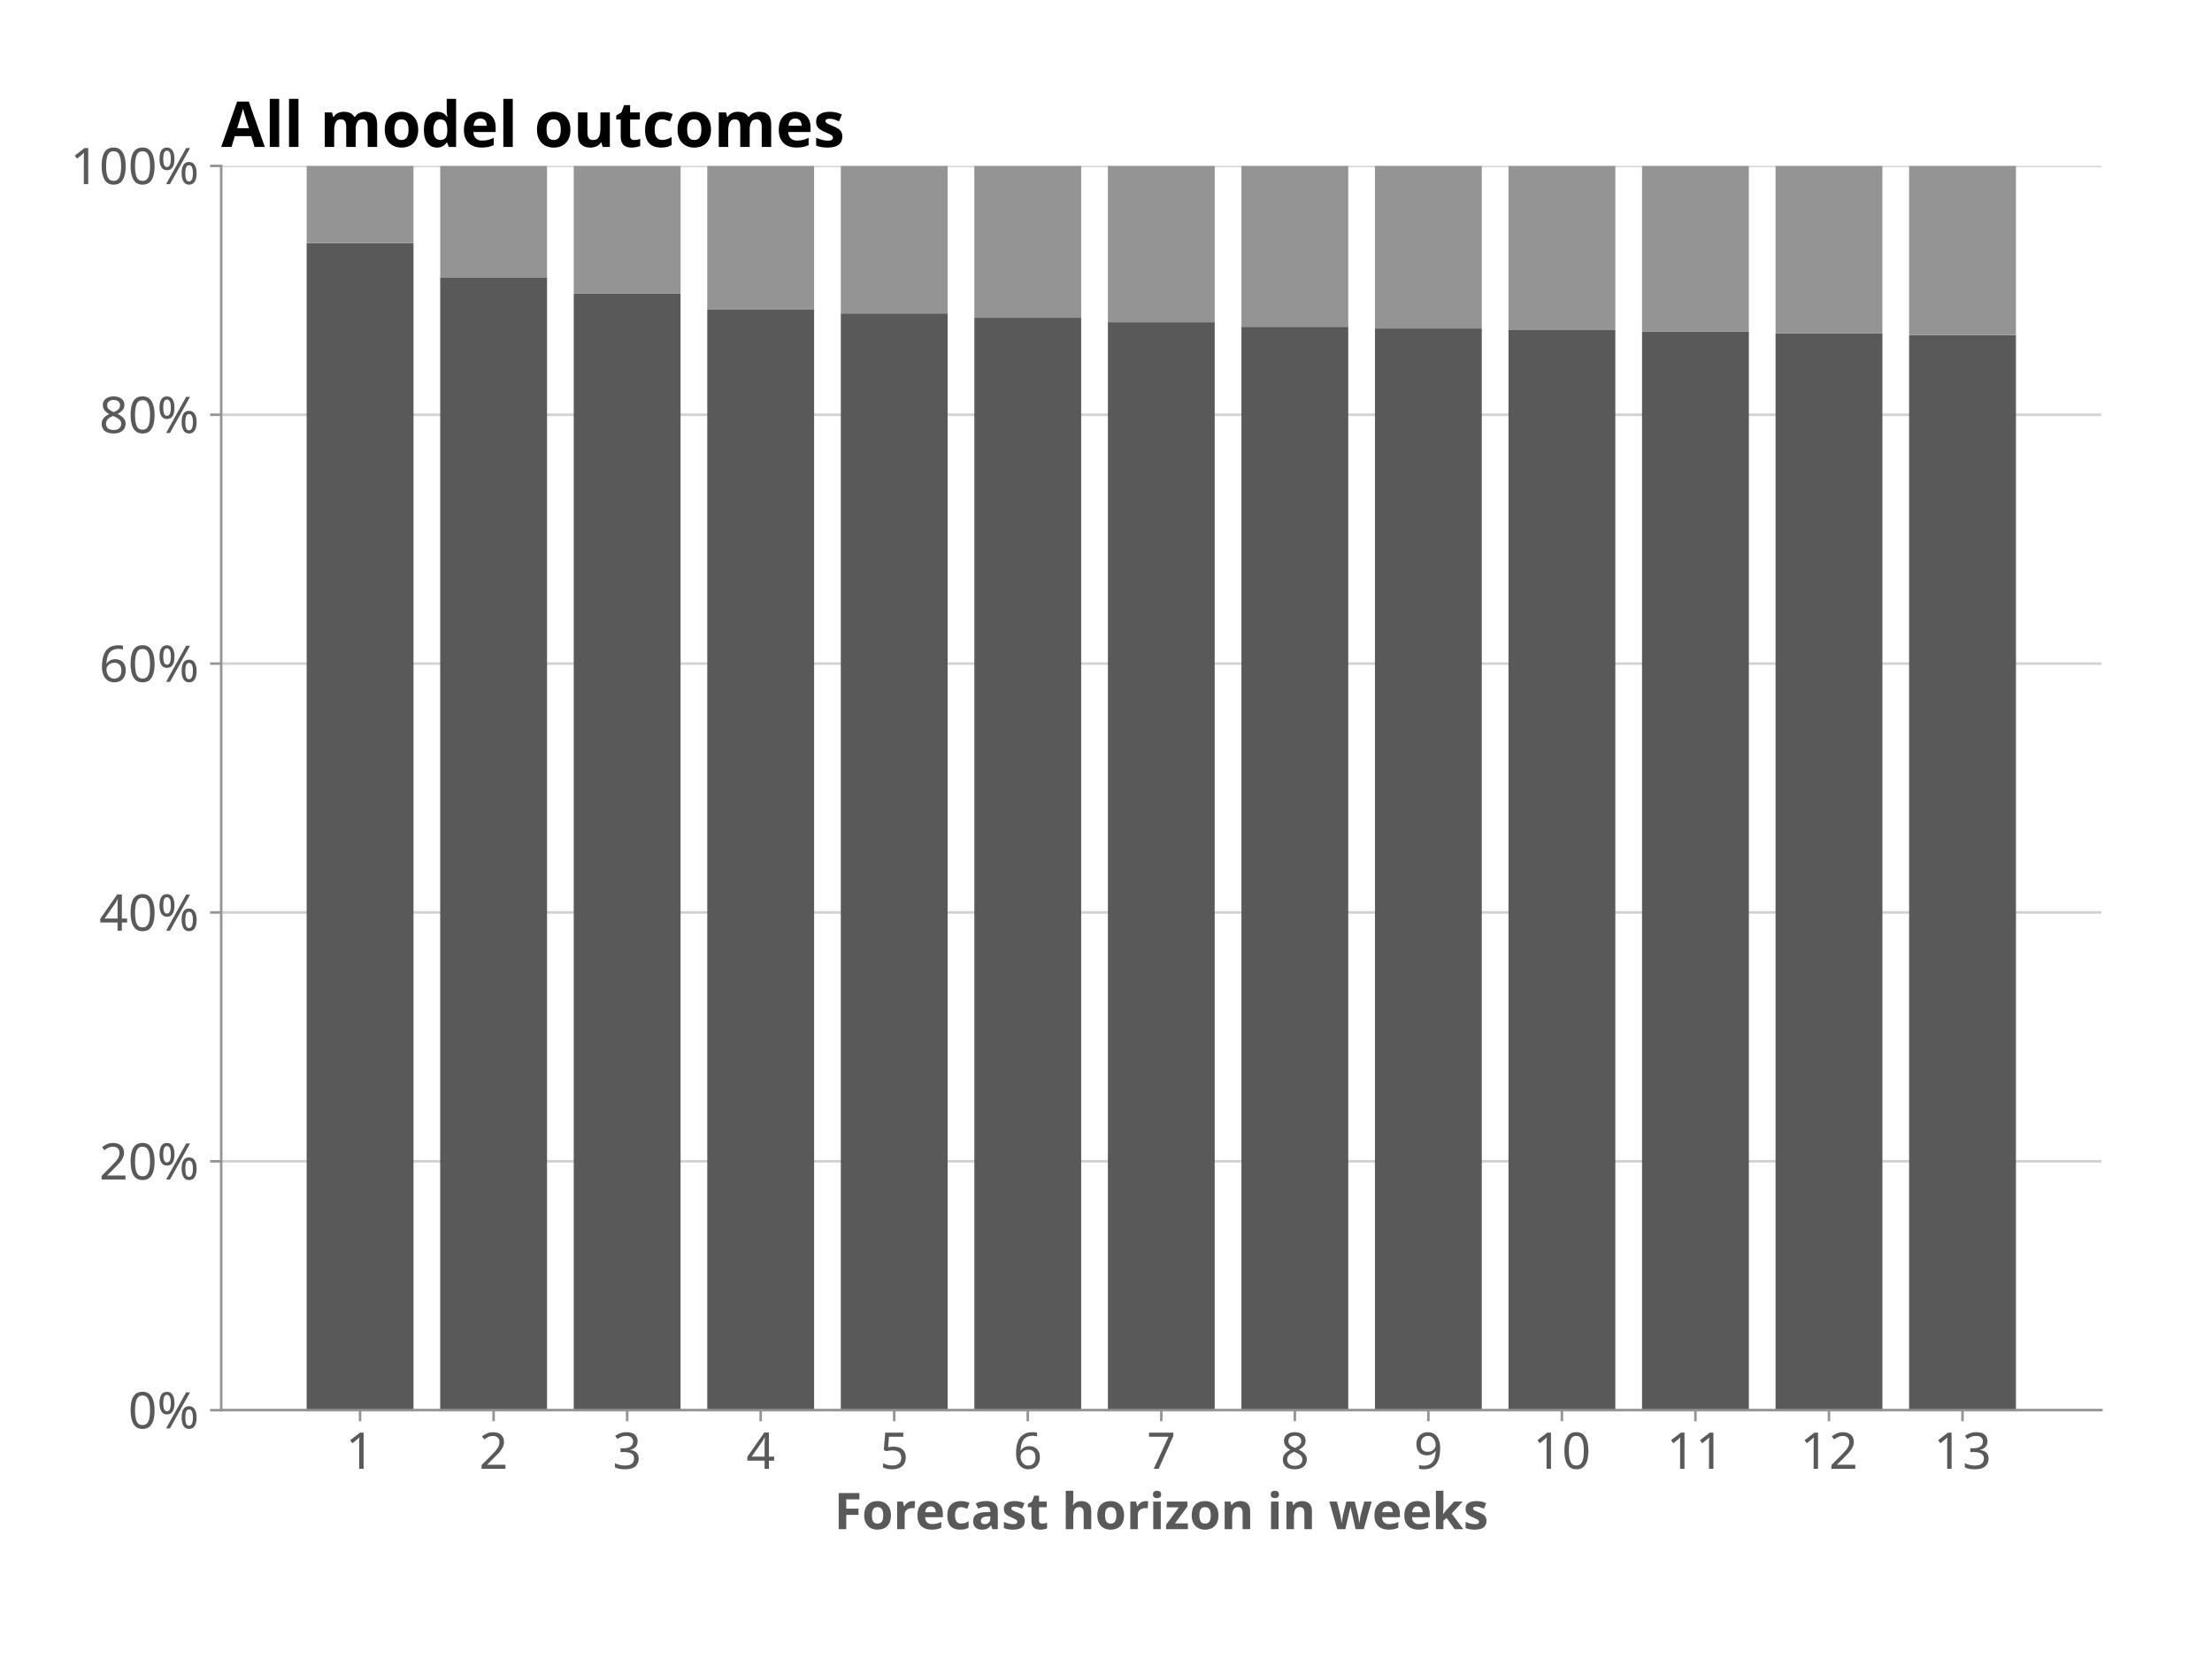
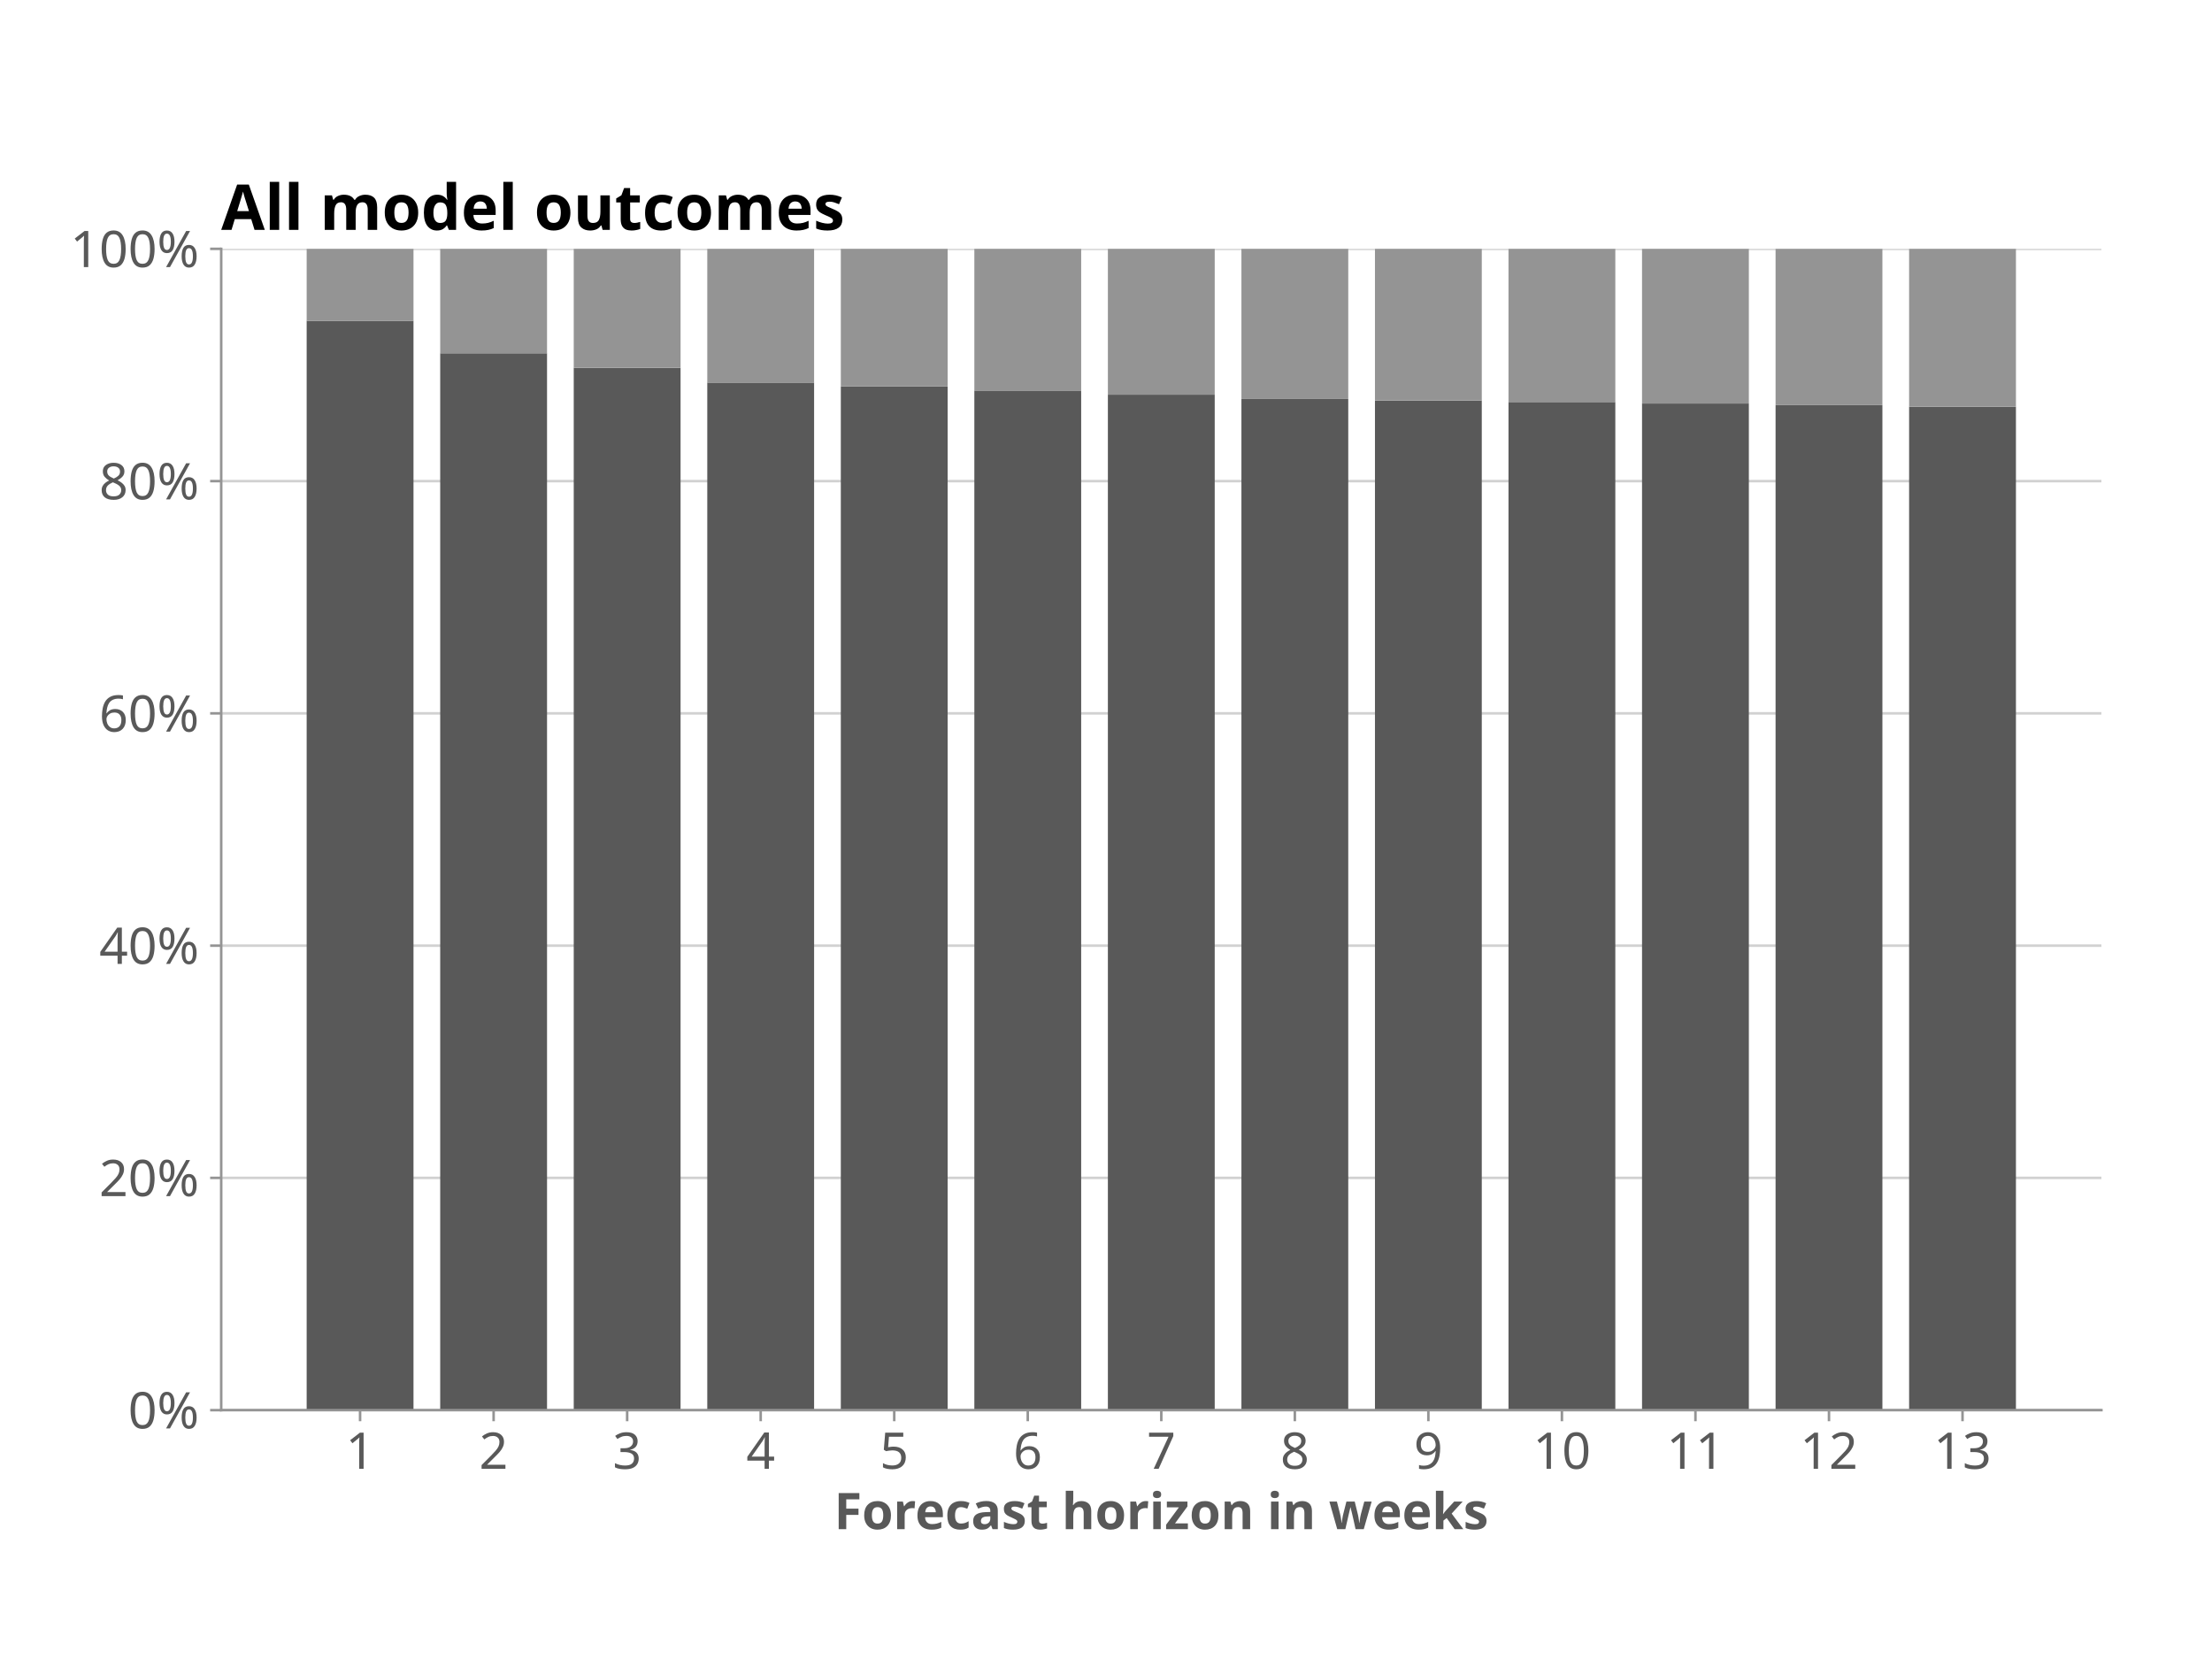
<svg xmlns="http://www.w3.org/2000/svg" xmlns:xlink="http://www.w3.org/1999/xlink" width="699.84px" height="524.88px" viewBox="0 0 699.84 524.88" version="1.1">
  <defs>
    <style type="text/css">*{stroke-linejoin: round; stroke-linecap: butt}</style>
  </defs>
  <g id="figure-forecast_truefalse_summary-rw">
    <g id="patch_1">
      <path d="M 0 524.88  L 699.84 524.88  L 699.84 0  L 0 0  z " style="fill: #ffffff" />
    </g>
    <g id="axis-forecast_truefalse_summary-rw">
      <g id="patch_2">
-         <path d="M 69.984 446.148  L 664.848 446.148  L 664.848 52.488  L 69.984 52.488  z " style="fill: #ffffff" />
+         <path d="M 69.984 446.148  L 664.848 446.148  L 664.848 78.732  L 69.984 78.732  z " style="fill: #ffffff" />
      </g>
      <g id="matplotlib.axis_1">
        <g id="xtick_1">
          <g id="line2d_1">
            <defs>
-               <path id="m232bc88488" d="M 0 0  L 0 3.5  " style="stroke: #949494; stroke-width: 0.8" />
+               <path id="m94638891dd" d="M 0 0  L 0 3.5  " style="stroke: #949494; stroke-width: 0.8" />
            </defs>
            <g>
-               <use xlink:href="#m232bc88488" x="113.923" y="446.148" style="fill: #949494; stroke: #949494; stroke-width: 0.8" />
+               <use xlink:href="#m94638891dd" x="113.923" y="446.148" style="fill: #949494; stroke: #949494; stroke-width: 0.8" />
            </g>
          </g>
          <g id="text_1">
            <text style="font-weight: 300; font-size: 16px; font-family: 'Source Sans 3', sans-serif; text-anchor: middle; fill: #595959" x="113.923" y="464.7" transform="rotate(-0 113.9228 464.7005)">1</text>
          </g>
        </g>
        <g id="xtick_2">
          <g id="line2d_2">
            <g>
-               <use xlink:href="#m232bc88488" x="156.172" y="446.148" style="fill: #949494; stroke: #949494; stroke-width: 0.8" />
+               <use xlink:href="#m94638891dd" x="156.172" y="446.148" style="fill: #949494; stroke: #949494; stroke-width: 0.8" />
            </g>
          </g>
          <g id="text_2">
            <text style="font-weight: 300; font-size: 16px; font-family: 'Source Sans 3', sans-serif; text-anchor: middle; fill: #595959" x="156.172" y="464.7" transform="rotate(-0 156.1717 464.7005)">2</text>
          </g>
        </g>
        <g id="xtick_3">
          <g id="line2d_3">
            <g>
-               <use xlink:href="#m232bc88488" x="198.421" y="446.148" style="fill: #949494; stroke: #949494; stroke-width: 0.8" />
+               <use xlink:href="#m94638891dd" x="198.421" y="446.148" style="fill: #949494; stroke: #949494; stroke-width: 0.8" />
            </g>
          </g>
          <g id="text_3">
            <text style="font-weight: 300; font-size: 16px; font-family: 'Source Sans 3', sans-serif; text-anchor: middle; fill: #595959" x="198.421" y="464.7" transform="rotate(-0 198.4205 464.7005)">3</text>
          </g>
        </g>
        <g id="xtick_4">
          <g id="line2d_4">
            <g>
-               <use xlink:href="#m232bc88488" x="240.669" y="446.148" style="fill: #949494; stroke: #949494; stroke-width: 0.8" />
+               <use xlink:href="#m94638891dd" x="240.669" y="446.148" style="fill: #949494; stroke: #949494; stroke-width: 0.8" />
            </g>
          </g>
          <g id="text_4">
            <text style="font-weight: 300; font-size: 16px; font-family: 'Source Sans 3', sans-serif; text-anchor: middle; fill: #595959" x="240.669" y="464.7" transform="rotate(-0 240.6694 464.7005)">4</text>
          </g>
        </g>
        <g id="xtick_5">
          <g id="line2d_5">
            <g>
-               <use xlink:href="#m232bc88488" x="282.918" y="446.148" style="fill: #949494; stroke: #949494; stroke-width: 0.8" />
+               <use xlink:href="#m94638891dd" x="282.918" y="446.148" style="fill: #949494; stroke: #949494; stroke-width: 0.8" />
            </g>
          </g>
          <g id="text_5">
            <text style="font-weight: 300; font-size: 16px; font-family: 'Source Sans 3', sans-serif; text-anchor: middle; fill: #595959" x="282.918" y="464.7" transform="rotate(-0 282.9183 464.7005)">5</text>
          </g>
        </g>
        <g id="xtick_6">
          <g id="line2d_6">
            <g>
-               <use xlink:href="#m232bc88488" x="325.167" y="446.148" style="fill: #949494; stroke: #949494; stroke-width: 0.8" />
+               <use xlink:href="#m94638891dd" x="325.167" y="446.148" style="fill: #949494; stroke: #949494; stroke-width: 0.8" />
            </g>
          </g>
          <g id="text_6">
            <text style="font-weight: 300; font-size: 16px; font-family: 'Source Sans 3', sans-serif; text-anchor: middle; fill: #595959" x="325.167" y="464.7" transform="rotate(-0 325.1671 464.7005)">6</text>
          </g>
        </g>
        <g id="xtick_7">
          <g id="line2d_7">
            <g>
-               <use xlink:href="#m232bc88488" x="367.416" y="446.148" style="fill: #949494; stroke: #949494; stroke-width: 0.8" />
+               <use xlink:href="#m94638891dd" x="367.416" y="446.148" style="fill: #949494; stroke: #949494; stroke-width: 0.8" />
            </g>
          </g>
          <g id="text_7">
            <text style="font-weight: 300; font-size: 16px; font-family: 'Source Sans 3', sans-serif; text-anchor: middle; fill: #595959" x="367.416" y="464.7" transform="rotate(-0 367.416 464.7005)">7</text>
          </g>
        </g>
        <g id="xtick_8">
          <g id="line2d_8">
            <g>
-               <use xlink:href="#m232bc88488" x="409.665" y="446.148" style="fill: #949494; stroke: #949494; stroke-width: 0.8" />
+               <use xlink:href="#m94638891dd" x="409.665" y="446.148" style="fill: #949494; stroke: #949494; stroke-width: 0.8" />
            </g>
          </g>
          <g id="text_8">
            <text style="font-weight: 300; font-size: 16px; font-family: 'Source Sans 3', sans-serif; text-anchor: middle; fill: #595959" x="409.665" y="464.7" transform="rotate(-0 409.6649 464.7005)">8</text>
          </g>
        </g>
        <g id="xtick_9">
          <g id="line2d_9">
            <g>
-               <use xlink:href="#m232bc88488" x="451.914" y="446.148" style="fill: #949494; stroke: #949494; stroke-width: 0.8" />
+               <use xlink:href="#m94638891dd" x="451.914" y="446.148" style="fill: #949494; stroke: #949494; stroke-width: 0.8" />
            </g>
          </g>
          <g id="text_9">
            <text style="font-weight: 300; font-size: 16px; font-family: 'Source Sans 3', sans-serif; text-anchor: middle; fill: #595959" x="451.914" y="464.7" transform="rotate(-0 451.9137 464.7005)">9</text>
          </g>
        </g>
        <g id="xtick_10">
          <g id="line2d_10">
            <g>
-               <use xlink:href="#m232bc88488" x="494.163" y="446.148" style="fill: #949494; stroke: #949494; stroke-width: 0.8" />
+               <use xlink:href="#m94638891dd" x="494.163" y="446.148" style="fill: #949494; stroke: #949494; stroke-width: 0.8" />
            </g>
          </g>
          <g id="text_10">
            <text style="font-weight: 300; font-size: 16px; font-family: 'Source Sans 3', sans-serif; text-anchor: middle; fill: #595959" x="494.163" y="464.7" transform="rotate(-0 494.1626 464.7005)">10</text>
          </g>
        </g>
        <g id="xtick_11">
          <g id="line2d_11">
            <g>
-               <use xlink:href="#m232bc88488" x="536.411" y="446.148" style="fill: #949494; stroke: #949494; stroke-width: 0.8" />
+               <use xlink:href="#m94638891dd" x="536.411" y="446.148" style="fill: #949494; stroke: #949494; stroke-width: 0.8" />
            </g>
          </g>
          <g id="text_11">
            <text style="font-weight: 300; font-size: 16px; font-family: 'Source Sans 3', sans-serif; text-anchor: middle; fill: #595959" x="536.411" y="464.7" transform="rotate(-0 536.4115 464.7005)">11</text>
          </g>
        </g>
        <g id="xtick_12">
          <g id="line2d_12">
            <g>
-               <use xlink:href="#m232bc88488" x="578.66" y="446.148" style="fill: #949494; stroke: #949494; stroke-width: 0.8" />
+               <use xlink:href="#m94638891dd" x="578.66" y="446.148" style="fill: #949494; stroke: #949494; stroke-width: 0.8" />
            </g>
          </g>
          <g id="text_12">
            <text style="font-weight: 300; font-size: 16px; font-family: 'Source Sans 3', sans-serif; text-anchor: middle; fill: #595959" x="578.66" y="464.7" transform="rotate(-0 578.6603 464.7005)">12</text>
          </g>
        </g>
        <g id="xtick_13">
          <g id="line2d_13">
            <g>
-               <use xlink:href="#m232bc88488" x="620.909" y="446.148" style="fill: #949494; stroke: #949494; stroke-width: 0.8" />
+               <use xlink:href="#m94638891dd" x="620.909" y="446.148" style="fill: #949494; stroke: #949494; stroke-width: 0.8" />
            </g>
          </g>
          <g id="text_13">
            <text style="font-weight: 300; font-size: 16px; font-family: 'Source Sans 3', sans-serif; text-anchor: middle; fill: #595959" x="620.909" y="464.7" transform="rotate(-0 620.9092 464.7005)">13</text>
          </g>
        </g>
        <g id="text_14">
          <text style="font-weight: 600; font-size: 16px; font-family: 'Source Sans 3', sans-serif; text-anchor: middle; fill: #595959" x="367.416" y="483.805" transform="rotate(-0 367.416 483.8055)">Forecast horizon in weeks</text>
        </g>
      </g>
      <g id="matplotlib.axis_2">
        <g id="ytick_1">
          <g id="line2d_14">
-             <path d="M 69.984 446.148  L 664.848 446.148  " clip-path="url(#p9860b0915b)" style="fill: none; stroke: #d1d1d1; stroke-width: 0.8; stroke-linecap: square" />
+             <path d="M 69.984 446.148  L 664.848 446.148  " clip-path="url(#p69b174e03c)" style="fill: none; stroke: #d1d1d1; stroke-width: 0.8; stroke-linecap: square" />
          </g>
          <g id="line2d_15">
            <defs>
-               <path id="m76c4113c36" d="M 0 0  L -3.5 0  " style="stroke: #949494; stroke-width: 0.8" />
+               <path id="m3d545cd81b" d="M 0 0  L -3.5 0  " style="stroke: #949494; stroke-width: 0.8" />
            </defs>
            <g>
-               <use xlink:href="#m76c4113c36" x="69.984" y="446.148" style="fill: #949494; stroke: #949494; stroke-width: 0.8" />
+               <use xlink:href="#m3d545cd81b" x="69.984" y="446.148" style="fill: #949494; stroke: #949494; stroke-width: 0.8" />
            </g>
          </g>
          <g id="text_15">
            <text style="font-weight: 300; font-size: 16px; font-family: 'Source Sans 3', sans-serif; text-anchor: end; fill: #595959" x="62.984" y="451.924" transform="rotate(-0 62.984 451.9242)">0%</text>
          </g>
        </g>
        <g id="ytick_2">
          <g id="line2d_16">
-             <path d="M 69.984 367.416  L 664.848 367.416  " clip-path="url(#p9860b0915b)" style="fill: none; stroke: #d1d1d1; stroke-width: 0.8; stroke-linecap: square" />
+             <path d="M 69.984 372.665  L 664.848 372.665  " clip-path="url(#p69b174e03c)" style="fill: none; stroke: #d1d1d1; stroke-width: 0.8; stroke-linecap: square" />
          </g>
          <g id="line2d_17">
            <g>
-               <use xlink:href="#m76c4113c36" x="69.984" y="367.416" style="fill: #949494; stroke: #949494; stroke-width: 0.8" />
+               <use xlink:href="#m3d545cd81b" x="69.984" y="372.665" style="fill: #949494; stroke: #949494; stroke-width: 0.8" />
            </g>
          </g>
          <g id="text_16">
-             <text style="font-weight: 300; font-size: 16px; font-family: 'Source Sans 3', sans-serif; text-anchor: end; fill: #595959" x="62.984" y="373.192" transform="rotate(-0 62.984 373.1923)">20%</text>
+             <text style="font-weight: 300; font-size: 16px; font-family: 'Source Sans 3', sans-serif; text-anchor: end; fill: #595959" x="62.984" y="378.441" transform="rotate(-0 62.984 378.4411)">20%</text>
          </g>
        </g>
        <g id="ytick_3">
          <g id="line2d_18">
-             <path d="M 69.984 288.684  L 664.848 288.684  " clip-path="url(#p9860b0915b)" style="fill: none; stroke: #d1d1d1; stroke-width: 0.8; stroke-linecap: square" />
+             <path d="M 69.984 299.182  L 664.848 299.182  " clip-path="url(#p69b174e03c)" style="fill: none; stroke: #d1d1d1; stroke-width: 0.8; stroke-linecap: square" />
          </g>
          <g id="line2d_19">
            <g>
-               <use xlink:href="#m76c4113c36" x="69.984" y="288.684" style="fill: #949494; stroke: #949494; stroke-width: 0.8" />
+               <use xlink:href="#m3d545cd81b" x="69.984" y="299.182" style="fill: #949494; stroke: #949494; stroke-width: 0.8" />
            </g>
          </g>
          <g id="text_17">
-             <text style="font-weight: 300; font-size: 16px; font-family: 'Source Sans 3', sans-serif; text-anchor: end; fill: #595959" x="62.984" y="294.46" transform="rotate(-0 62.984 294.4602)">40%</text>
+             <text style="font-weight: 300; font-size: 16px; font-family: 'Source Sans 3', sans-serif; text-anchor: end; fill: #595959" x="62.984" y="304.958" transform="rotate(-0 62.984 304.9579)">40%</text>
          </g>
        </g>
        <g id="ytick_4">
          <g id="line2d_20">
-             <path d="M 69.984 209.952  L 664.848 209.952  " clip-path="url(#p9860b0915b)" style="fill: none; stroke: #d1d1d1; stroke-width: 0.8; stroke-linecap: square" />
+             <path d="M 69.984 225.698  L 664.848 225.698  " clip-path="url(#p69b174e03c)" style="fill: none; stroke: #d1d1d1; stroke-width: 0.8; stroke-linecap: square" />
          </g>
          <g id="line2d_21">
            <g>
-               <use xlink:href="#m76c4113c36" x="69.984" y="209.952" style="fill: #949494; stroke: #949494; stroke-width: 0.8" />
+               <use xlink:href="#m3d545cd81b" x="69.984" y="225.698" style="fill: #949494; stroke: #949494; stroke-width: 0.8" />
            </g>
          </g>
          <g id="text_18">
-             <text style="font-weight: 300; font-size: 16px; font-family: 'Source Sans 3', sans-serif; text-anchor: end; fill: #595959" x="62.984" y="215.728" transform="rotate(-0 62.984 215.7283)">60%</text>
+             <text style="font-weight: 300; font-size: 16px; font-family: 'Source Sans 3', sans-serif; text-anchor: end; fill: #595959" x="62.984" y="231.475" transform="rotate(-0 62.984 231.4746)">60%</text>
          </g>
        </g>
        <g id="ytick_5">
          <g id="line2d_22">
-             <path d="M 69.984 131.22  L 664.848 131.22  " clip-path="url(#p9860b0915b)" style="fill: none; stroke: #d1d1d1; stroke-width: 0.8; stroke-linecap: square" />
+             <path d="M 69.984 152.215  L 664.848 152.215  " clip-path="url(#p69b174e03c)" style="fill: none; stroke: #d1d1d1; stroke-width: 0.8; stroke-linecap: square" />
          </g>
          <g id="line2d_23">
            <g>
-               <use xlink:href="#m76c4113c36" x="69.984" y="131.22" style="fill: #949494; stroke: #949494; stroke-width: 0.8" />
+               <use xlink:href="#m3d545cd81b" x="69.984" y="152.215" style="fill: #949494; stroke: #949494; stroke-width: 0.8" />
            </g>
          </g>
          <g id="text_19">
-             <text style="font-weight: 300; font-size: 16px; font-family: 'Source Sans 3', sans-serif; text-anchor: end; fill: #595959" x="62.984" y="136.996" transform="rotate(-0 62.984 136.9963)">80%</text>
+             <text style="font-weight: 300; font-size: 16px; font-family: 'Source Sans 3', sans-serif; text-anchor: end; fill: #595959" x="62.984" y="157.991" transform="rotate(-0 62.984 157.9914)">80%</text>
          </g>
        </g>
        <g id="ytick_6">
          <g id="line2d_24">
-             <path d="M 69.984 52.488  L 664.848 52.488  " clip-path="url(#p9860b0915b)" style="fill: none; stroke: #d1d1d1; stroke-width: 0.8; stroke-linecap: square" />
+             <path d="M 69.984 78.732  L 664.848 78.732  " clip-path="url(#p69b174e03c)" style="fill: none; stroke: #d1d1d1; stroke-width: 0.8; stroke-linecap: square" />
          </g>
          <g id="line2d_25">
            <g>
-               <use xlink:href="#m76c4113c36" x="69.984" y="52.488" style="fill: #949494; stroke: #949494; stroke-width: 0.8" />
+               <use xlink:href="#m3d545cd81b" x="69.984" y="78.732" style="fill: #949494; stroke: #949494; stroke-width: 0.8" />
            </g>
          </g>
          <g id="text_20">
-             <text style="font-weight: 300; font-size: 16px; font-family: 'Source Sans 3', sans-serif; text-anchor: end; fill: #595959" x="62.984" y="58.264" transform="rotate(-0 62.984 58.26425)">100%</text>
+             <text style="font-weight: 300; font-size: 16px; font-family: 'Source Sans 3', sans-serif; text-anchor: end; fill: #595959" x="62.984" y="84.508" transform="rotate(-0 62.984 84.50825)">100%</text>
          </g>
        </g>
      </g>
      <g id="FillBetweenPolyCollection_1">
-         <path d="M 97.023 446.148  L 97.023 76.862  L 130.822 76.862  L 130.822 446.148  L 130.822 446.148  L 97.023 446.148  z " clip-path="url(#p9860b0915b)" style="fill: #595959" />
+         <path d="M 97.023 446.148  L 97.023 101.481  L 130.822 101.481  L 130.822 446.148  L 130.822 446.148  L 97.023 446.148  z " clip-path="url(#p69b174e03c)" style="fill: #595959" />
      </g>
      <g id="FillBetweenPolyCollection_2">
-         <path d="M 97.023 52.488  L 97.023 76.862  L 130.822 76.862  L 130.822 52.488  L 130.822 52.488  L 97.023 52.488  z " clip-path="url(#p9860b0915b)" style="fill: #949494" />
+         <path d="M 97.023 78.732  L 97.023 101.481  L 130.822 101.481  L 130.822 78.732  L 130.822 78.732  L 97.023 78.732  z " clip-path="url(#p69b174e03c)" style="fill: #949494" />
      </g>
      <g id="FillBetweenPolyCollection_3">
-         <path d="M 139.272 446.148  L 139.272 87.892  L 173.071 87.892  L 173.071 446.148  L 173.071 446.148  L 139.272 446.148  z " clip-path="url(#p9860b0915b)" style="fill: #595959" />
+         <path d="M 139.272 446.148  L 139.272 111.776  L 173.071 111.776  L 173.071 446.148  L 173.071 446.148  L 139.272 446.148  z " clip-path="url(#p69b174e03c)" style="fill: #595959" />
      </g>
      <g id="FillBetweenPolyCollection_4">
-         <path d="M 139.272 52.488  L 139.272 87.892  L 173.071 87.892  L 173.071 52.488  L 173.071 52.488  L 139.272 52.488  z " clip-path="url(#p9860b0915b)" style="fill: #949494" />
+         <path d="M 139.272 78.732  L 139.272 111.776  L 173.071 111.776  L 173.071 78.732  L 173.071 78.732  L 139.272 78.732  z " clip-path="url(#p69b174e03c)" style="fill: #949494" />
      </g>
      <g id="FillBetweenPolyCollection_5">
-         <path d="M 181.521 446.148  L 181.521 92.798  L 215.32 92.798  L 215.32 446.148  L 215.32 446.148  L 181.521 446.148  z " clip-path="url(#p9860b0915b)" style="fill: #595959" />
+         <path d="M 181.521 446.148  L 181.521 116.354  L 215.32 116.354  L 215.32 446.148  L 215.32 446.148  L 181.521 446.148  z " clip-path="url(#p69b174e03c)" style="fill: #595959" />
      </g>
      <g id="FillBetweenPolyCollection_6">
-         <path d="M 181.521 52.488  L 181.521 92.798  L 215.32 92.798  L 215.32 52.488  L 215.32 52.488  L 181.521 52.488  z " clip-path="url(#p9860b0915b)" style="fill: #949494" />
+         <path d="M 181.521 78.732  L 181.521 116.354  L 215.32 116.354  L 215.32 78.732  L 215.32 78.732  L 181.521 78.732  z " clip-path="url(#p69b174e03c)" style="fill: #949494" />
      </g>
      <g id="FillBetweenPolyCollection_7">
-         <path d="M 223.77 446.148  L 223.77 97.815  L 257.569 97.815  L 257.569 446.148  L 257.569 446.148  L 223.77 446.148  z " clip-path="url(#p9860b0915b)" style="fill: #595959" />
+         <path d="M 223.77 446.148  L 223.77 121.037  L 257.569 121.037  L 257.569 446.148  L 257.569 446.148  L 223.77 446.148  z " clip-path="url(#p69b174e03c)" style="fill: #595959" />
      </g>
      <g id="FillBetweenPolyCollection_8">
-         <path d="M 223.77 52.488  L 223.77 97.815  L 257.569 97.815  L 257.569 52.488  L 257.569 52.488  L 223.77 52.488  z " clip-path="url(#p9860b0915b)" style="fill: #949494" />
+         <path d="M 223.77 78.732  L 223.77 121.037  L 257.569 121.037  L 257.569 78.732  L 257.569 78.732  L 223.77 78.732  z " clip-path="url(#p69b174e03c)" style="fill: #949494" />
      </g>
      <g id="FillBetweenPolyCollection_9">
-         <path d="M 266.019 446.148  L 266.019 99.146  L 299.818 99.146  L 299.818 446.148  L 299.818 446.148  L 266.019 446.148  z " clip-path="url(#p9860b0915b)" style="fill: #595959" />
+         <path d="M 266.019 446.148  L 266.019 122.279  L 299.818 122.279  L 299.818 446.148  L 299.818 446.148  L 266.019 446.148  z " clip-path="url(#p69b174e03c)" style="fill: #595959" />
      </g>
      <g id="FillBetweenPolyCollection_10">
-         <path d="M 266.019 52.488  L 266.019 99.146  L 299.818 99.146  L 299.818 52.488  L 299.818 52.488  L 266.019 52.488  z " clip-path="url(#p9860b0915b)" style="fill: #949494" />
+         <path d="M 266.019 78.732  L 266.019 122.279  L 299.818 122.279  L 299.818 78.732  L 299.818 78.732  L 266.019 78.732  z " clip-path="url(#p69b174e03c)" style="fill: #949494" />
      </g>
      <g id="FillBetweenPolyCollection_11">
-         <path d="M 308.268 446.148  L 308.268 100.515  L 342.067 100.515  L 342.067 446.148  L 342.067 446.148  L 308.268 446.148  z " clip-path="url(#p9860b0915b)" style="fill: #595959" />
+         <path d="M 308.268 446.148  L 308.268 123.557  L 342.067 123.557  L 342.067 446.148  L 342.067 446.148  L 308.268 446.148  z " clip-path="url(#p69b174e03c)" style="fill: #595959" />
      </g>
      <g id="FillBetweenPolyCollection_12">
-         <path d="M 308.268 52.488  L 308.268 100.515  L 342.067 100.515  L 342.067 52.488  L 342.067 52.488  L 308.268 52.488  z " clip-path="url(#p9860b0915b)" style="fill: #949494" />
+         <path d="M 308.268 78.732  L 308.268 123.557  L 342.067 123.557  L 342.067 78.732  L 342.067 78.732  L 308.268 78.732  z " clip-path="url(#p69b174e03c)" style="fill: #949494" />
      </g>
      <g id="FillBetweenPolyCollection_13">
-         <path d="M 350.516 446.148  L 350.516 101.926  L 384.316 101.926  L 384.316 446.148  L 384.316 446.148  L 350.516 446.148  z " clip-path="url(#p9860b0915b)" style="fill: #595959" />
+         <path d="M 350.516 446.148  L 350.516 124.874  L 384.316 124.874  L 384.316 446.148  L 384.316 446.148  L 350.516 446.148  z " clip-path="url(#p69b174e03c)" style="fill: #595959" />
      </g>
      <g id="FillBetweenPolyCollection_14">
-         <path d="M 350.516 52.488  L 350.516 101.926  L 384.316 101.926  L 384.316 52.488  L 384.316 52.488  L 350.516 52.488  z " clip-path="url(#p9860b0915b)" style="fill: #949494" />
+         <path d="M 350.516 78.732  L 350.516 124.874  L 384.316 124.874  L 384.316 78.732  L 384.316 78.732  L 350.516 78.732  z " clip-path="url(#p69b174e03c)" style="fill: #949494" />
      </g>
      <g id="FillBetweenPolyCollection_15">
-         <path d="M 392.765 446.148  L 392.765 103.379  L 426.564 103.379  L 426.564 446.148  L 426.564 446.148  L 392.765 446.148  z " clip-path="url(#p9860b0915b)" style="fill: #595959" />
+         <path d="M 392.765 446.148  L 392.765 126.23  L 426.564 126.23  L 426.564 446.148  L 426.564 446.148  L 392.765 446.148  z " clip-path="url(#p69b174e03c)" style="fill: #595959" />
      </g>
      <g id="FillBetweenPolyCollection_16">
-         <path d="M 392.765 52.488  L 392.765 103.379  L 426.564 103.379  L 426.564 52.488  L 426.564 52.488  L 392.765 52.488  z " clip-path="url(#p9860b0915b)" style="fill: #949494" />
+         <path d="M 392.765 78.732  L 392.765 126.23  L 426.564 126.23  L 426.564 78.732  L 426.564 78.732  L 392.765 78.732  z " clip-path="url(#p69b174e03c)" style="fill: #949494" />
      </g>
      <g id="FillBetweenPolyCollection_17">
-         <path d="M 435.014 446.148  L 435.014 103.886  L 468.813 103.886  L 468.813 446.148  L 468.813 446.148  L 435.014 446.148  z " clip-path="url(#p9860b0915b)" style="fill: #595959" />
+         <path d="M 435.014 446.148  L 435.014 126.703  L 468.813 126.703  L 468.813 446.148  L 468.813 446.148  L 435.014 446.148  z " clip-path="url(#p69b174e03c)" style="fill: #595959" />
      </g>
      <g id="FillBetweenPolyCollection_18">
-         <path d="M 435.014 52.488  L 435.014 103.886  L 468.813 103.886  L 468.813 52.488  L 468.813 52.488  L 435.014 52.488  z " clip-path="url(#p9860b0915b)" style="fill: #949494" />
+         <path d="M 435.014 78.732  L 435.014 126.703  L 468.813 126.703  L 468.813 78.732  L 468.813 78.732  L 435.014 78.732  z " clip-path="url(#p69b174e03c)" style="fill: #949494" />
      </g>
      <g id="FillBetweenPolyCollection_19">
-         <path d="M 477.263 446.148  L 477.263 104.403  L 511.062 104.403  L 511.062 446.148  L 511.062 446.148  L 477.263 446.148  z " clip-path="url(#p9860b0915b)" style="fill: #595959" />
+         <path d="M 477.263 446.148  L 477.263 127.186  L 511.062 127.186  L 511.062 446.148  L 511.062 446.148  L 477.263 446.148  z " clip-path="url(#p69b174e03c)" style="fill: #595959" />
      </g>
      <g id="FillBetweenPolyCollection_20">
-         <path d="M 477.263 52.488  L 477.263 104.403  L 511.062 104.403  L 511.062 52.488  L 511.062 52.488  L 477.263 52.488  z " clip-path="url(#p9860b0915b)" style="fill: #949494" />
+         <path d="M 477.263 78.732  L 477.263 127.186  L 511.062 127.186  L 511.062 78.732  L 511.062 78.732  L 477.263 78.732  z " clip-path="url(#p69b174e03c)" style="fill: #949494" />
      </g>
      <g id="FillBetweenPolyCollection_21">
-         <path d="M 519.512 446.148  L 519.512 104.931  L 553.311 104.931  L 553.311 446.148  L 553.311 446.148  L 519.512 446.148  z " clip-path="url(#p9860b0915b)" style="fill: #595959" />
+         <path d="M 519.512 446.148  L 519.512 127.678  L 553.311 127.678  L 553.311 446.148  L 553.311 446.148  L 519.512 446.148  z " clip-path="url(#p69b174e03c)" style="fill: #595959" />
      </g>
      <g id="FillBetweenPolyCollection_22">
-         <path d="M 519.512 52.488  L 519.512 104.931  L 553.311 104.931  L 553.311 52.488  L 553.311 52.488  L 519.512 52.488  z " clip-path="url(#p9860b0915b)" style="fill: #949494" />
+         <path d="M 519.512 78.732  L 519.512 127.678  L 553.311 127.678  L 553.311 78.732  L 553.311 78.732  L 519.512 78.732  z " clip-path="url(#p69b174e03c)" style="fill: #949494" />
      </g>
      <g id="FillBetweenPolyCollection_23">
-         <path d="M 561.761 446.148  L 561.761 105.469  L 595.56 105.469  L 595.56 446.148  L 595.56 446.148  L 561.761 446.148  z " clip-path="url(#p9860b0915b)" style="fill: #595959" />
+         <path d="M 561.761 446.148  L 561.761 128.181  L 595.56 128.181  L 595.56 446.148  L 595.56 446.148  L 561.761 446.148  z " clip-path="url(#p69b174e03c)" style="fill: #595959" />
      </g>
      <g id="FillBetweenPolyCollection_24">
-         <path d="M 561.761 52.488  L 561.761 105.469  L 595.56 105.469  L 595.56 52.488  L 595.56 52.488  L 561.761 52.488  z " clip-path="url(#p9860b0915b)" style="fill: #949494" />
+         <path d="M 561.761 78.732  L 561.761 128.181  L 595.56 128.181  L 595.56 78.732  L 595.56 78.732  L 561.761 78.732  z " clip-path="url(#p69b174e03c)" style="fill: #949494" />
      </g>
      <g id="FillBetweenPolyCollection_25">
-         <path d="M 604.01 446.148  L 604.01 106.018  L 637.809 106.018  L 637.809 446.148  L 637.809 446.148  L 604.01 446.148  z " clip-path="url(#p9860b0915b)" style="fill: #595959" />
+         <path d="M 604.01 446.148  L 604.01 128.693  L 637.809 128.693  L 637.809 446.148  L 637.809 446.148  L 604.01 446.148  z " clip-path="url(#p69b174e03c)" style="fill: #595959" />
      </g>
      <g id="FillBetweenPolyCollection_26">
-         <path d="M 604.01 52.488  L 604.01 106.018  L 637.809 106.018  L 637.809 52.488  L 637.809 52.488  L 604.01 52.488  z " clip-path="url(#p9860b0915b)" style="fill: #949494" />
+         <path d="M 604.01 78.732  L 604.01 128.693  L 637.809 128.693  L 637.809 78.732  L 637.809 78.732  L 604.01 78.732  z " clip-path="url(#p69b174e03c)" style="fill: #949494" />
      </g>
      <g id="patch_3">
-         <path d="M 69.984 446.148  L 69.984 52.488  " style="fill: none; stroke: #949494; stroke-width: 0.8; stroke-linejoin: miter; stroke-linecap: square" />
+         <path d="M 69.984 446.148  L 69.984 78.732  " style="fill: none; stroke: #949494; stroke-width: 0.8; stroke-linejoin: miter; stroke-linecap: square" />
      </g>
      <g id="patch_4">
        <path d="M 69.984 446.148  L 664.848 446.148  " style="fill: none; stroke: #949494; stroke-width: 0.8; stroke-linejoin: miter; stroke-linecap: square" />
      </g>
      <g id="text_21">
-         <text style="font-weight: 800; font-size: 20px; font-family: 'Source Sans 3', sans-serif; text-anchor: start" x="69.984" y="46.488" transform="rotate(-0 69.984 46.488)">All model outcomes</text>
+         <text style="font-weight: 800; font-size: 20px; font-family: 'Source Sans 3', sans-serif; text-anchor: start" x="69.984" y="72.732" transform="rotate(-0 69.984 72.732)">All model outcomes</text>
      </g>
    </g>
  </g>
  <defs>
-     <clipPath id="p9860b0915b">
-       <rect x="69.984" y="52.488" width="594.864" height="393.66" />
+     <clipPath id="p69b174e03c">
+       <rect x="69.984" y="78.732" width="594.864" height="367.416" />
    </clipPath>
  </defs>
</svg>
